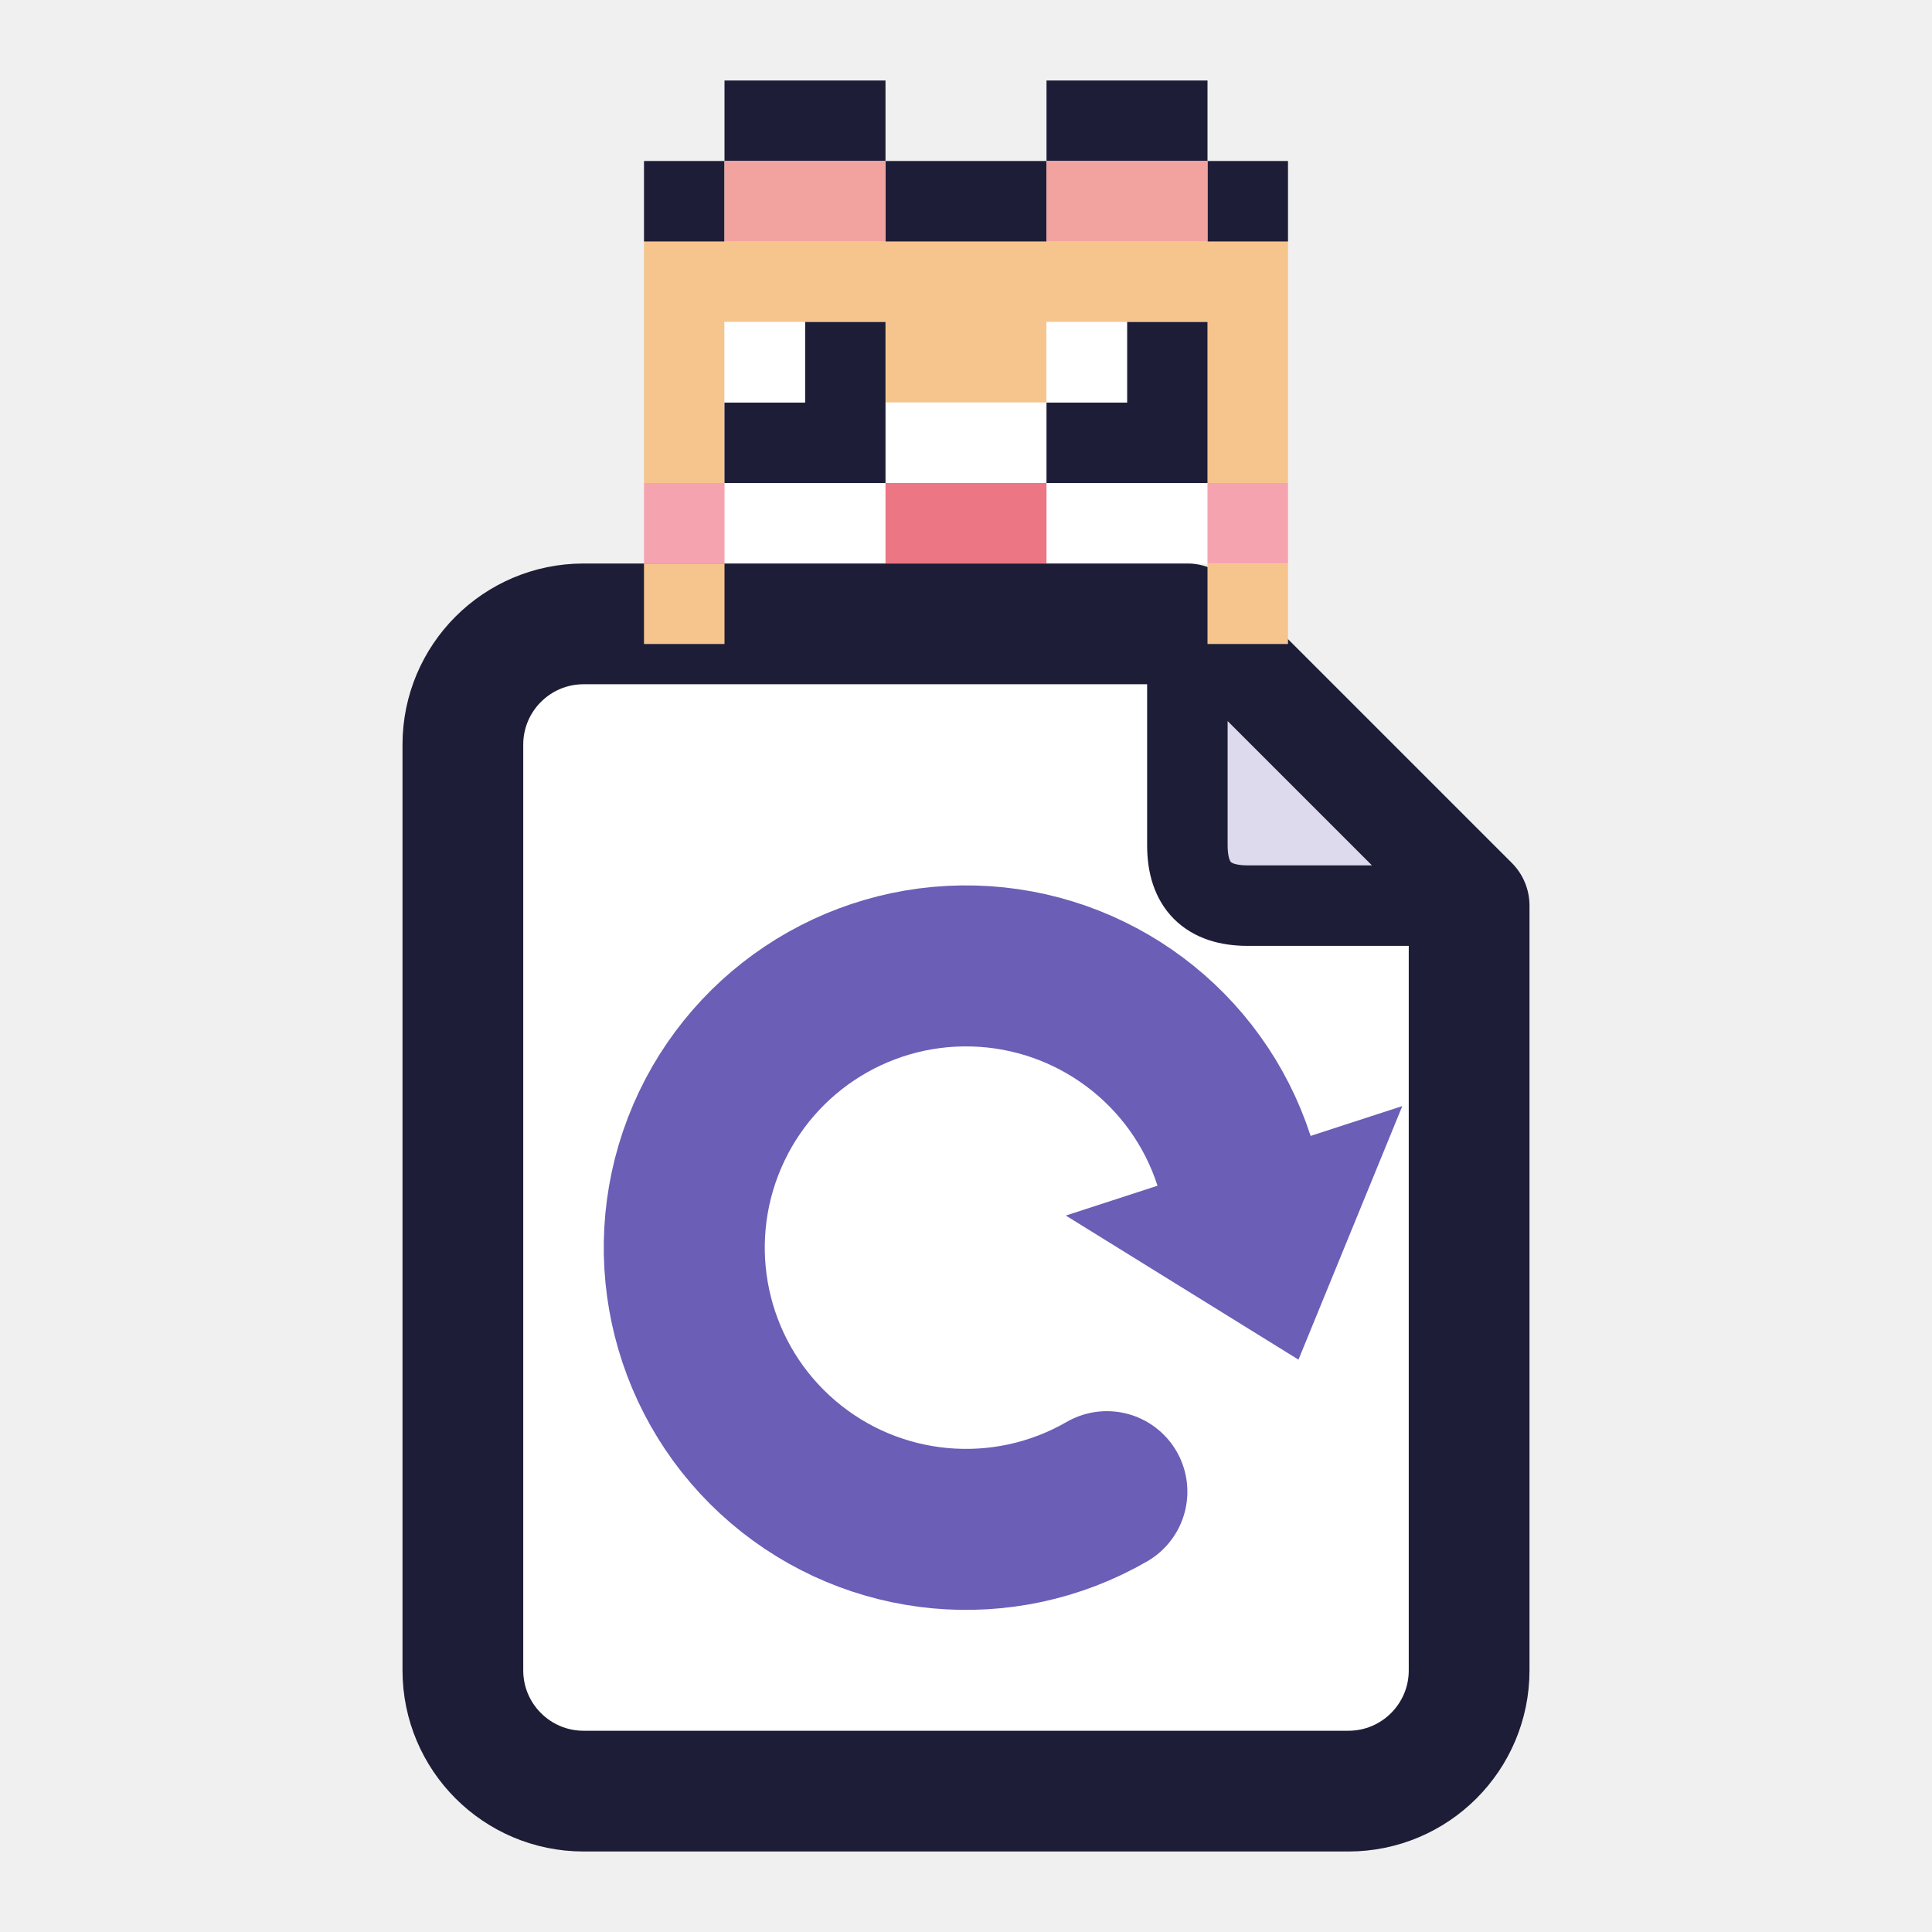
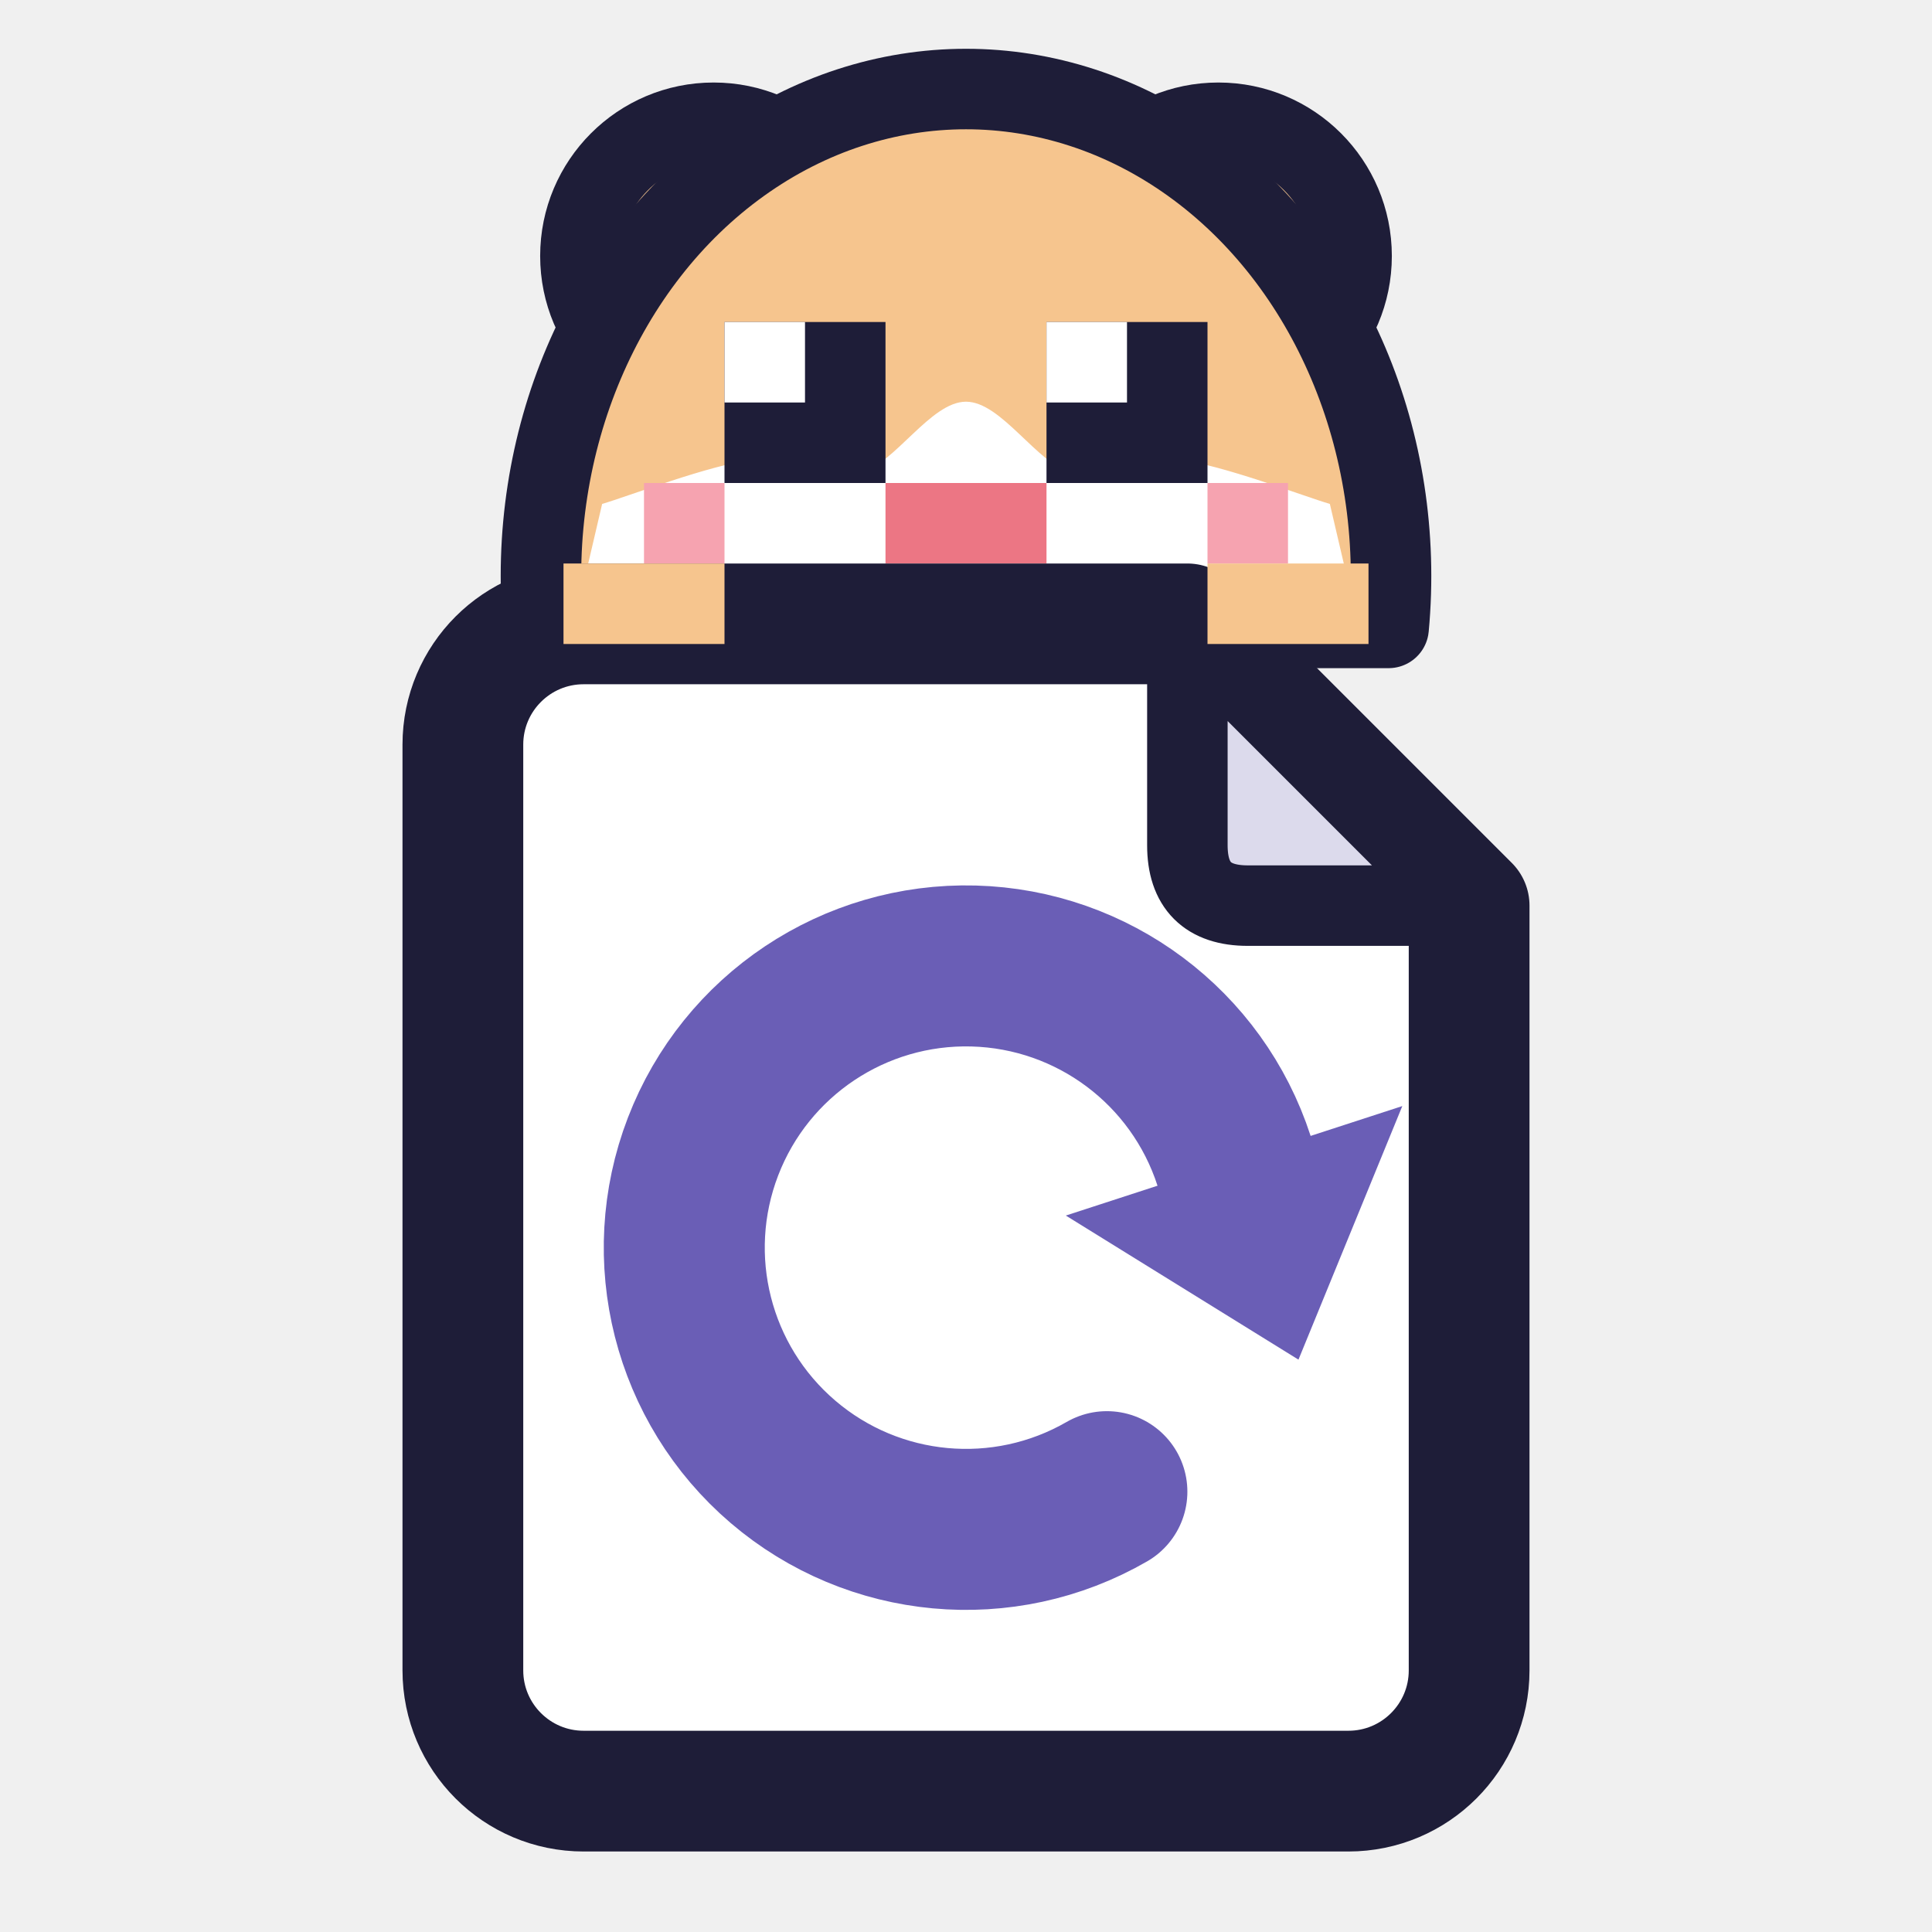
<svg xmlns="http://www.w3.org/2000/svg" width="24" height="24" viewBox="0 0 24 24">
  <g id="hamster">
-     <path id="hm_peach" d="M8 3h8v1h-8ZM8 4h1v1h-1ZM11 4h2v1h-2ZM15 4h1v1h-1ZM8 5h1v1h-1ZM15 5h1v1h-1Z" fill="#F6C58E" />
-     <path id="hm_muzzle" d="M11 5h2v1h-2ZM9 6h2v1h-2ZM13 6h2v1h-2Z" fill="#FFFFFF" />
-     <path id="hm_outline" d="M9 1h2v1h-2ZM13 1h2v1h-2ZM8 2h1v1h-1ZM11 2h2v1h-2ZM15 2h1v1h-1Z" fill="#1E1D38" />
-     <path id="hm_ears_in" d="M9 2h2v1h-2ZM13 2h2v1h-2Z" fill="#F2A3A0" />
-     <path id="hm_eyes" d="M10 4h1v1h-1ZM14 4h1v1h-1ZM9 5h2v1h-2ZM13 5h2v1h-2Z" fill="#1E1D38" />
-     <path id="hm_eyes_hl" d="M9 4h1v1h-1ZM13 4h1v1h-1Z" fill="#FFFFFF" />
-     <path id="hm_blush" d="M8 6h1v1h-1ZM15 6h1v1h-1Z" fill="#F6A3B0" />
-     <path id="hm_nose" d="M11 6h2v1h-2Z" fill="#EC7684" />
+     <path id="hf_ears" d="M7.21 3.18A1.65 1.65 0 1 1 10.52 3.18A1.65 1.65 0 1 1 7.21 3.18ZM13.48 3.18A1.65 1.65 0 1 1 16.79 3.18A1.65 1.65 0 1 1 13.48 3.18Z" fill="#F6C58E" stroke="#1E1D38" stroke-width="1" />
+     <path id="hf_ears_in" d="M8.31 3.4A0.85 0.85 0 1 1 10.02 3.4A0.85 0.85 0 1 1 8.31 3.4ZM13.98 3.4A0.85 0.85 0 1 1 15.69 3.4A0.85 0.85 0 1 1 13.98 3.4Z" fill="#F2A3A0" />
+     <path id="hf_head" d="M6.75 7.8A5.28 6.05 0 1 1 17.25 7.8Z" fill="#F6C58E" stroke="#1E1D38" stroke-width="1" stroke-linejoin="round" />
+     <path id="hf_muzzle" d="M7.48 6.26C7.79 6.17 8.83 5.77 9.36 5.71C9.89 5.65 10.24 5.99 10.68 5.88C11.12 5.76 11.56 4.99 12 4.99C12.44 4.99 12.88 5.76 13.32 5.88C13.76 5.99 14.11 5.65 14.64 5.71C15.17 5.77 16.21 6.17 16.52 6.26L16.88 7.8L7.12 7.8Z" fill="#FFFFFF" />
+     <path id="hf_eyes" d="M9 4h2v2h-2ZM13 4h2v2h-2Z" fill="#1E1D38" />
+     <path id="hf_eyes_hl" d="M9 4h1v1h-1ZM13 4h1v1h-1Z" fill="#FFFFFF" />
+     <path id="hf_nose" d="M11 6h2v1h-2Z" fill="#EC7684" />
+     <path id="hf_blush" d="M8 6h1v1h-1ZM15 6h1v1h-1Z" fill="#F6A3B0" />
  </g>
  <g id="object">
    <path id="sheet" d="M7.25 7.75H14.75L18.25 11.25V20.75A1.5 1.5 0 0 1 16.75 22.25H7.25A1.5 1.5 0 0 1 5.75 20.75V9.25A1.5 1.5 0 0 1 7.25 7.75Z" fill="#FFFFFF" stroke="#1E1D38" stroke-width="1.5" stroke-linejoin="round" />
    <path id="flap" d="M14.75 7.75V10.5Q14.75 11.25 15.5 11.25H18.25Z" fill="#DCDAEC" stroke="#1E1D38" stroke-width="1" stroke-linejoin="round" />
  </g>
  <g id="object_fx">
    <path id="ring" d="M13.75 18.53A3.5 3.5 0 1 1 15.33 14.42" fill="none" stroke="#6A5EB6" stroke-width="2" stroke-linecap="round" />
    <path id="ring_head" d="M17.42 13.74L16.13 16.89L13.24 15.1Z" fill="#6A5EB6" />
  </g>
  <g id="front">
-     <path id="paw_peach" d="M8 7h1v1h-1ZM15 7h1v1h-1Z" fill="#F6C58E" />
+     <path id="hf_paws_peach" d="M7 7h2v1h-2ZM15 7h2v1h-2Z" fill="#F6C58E" />
  </g>
</svg>
